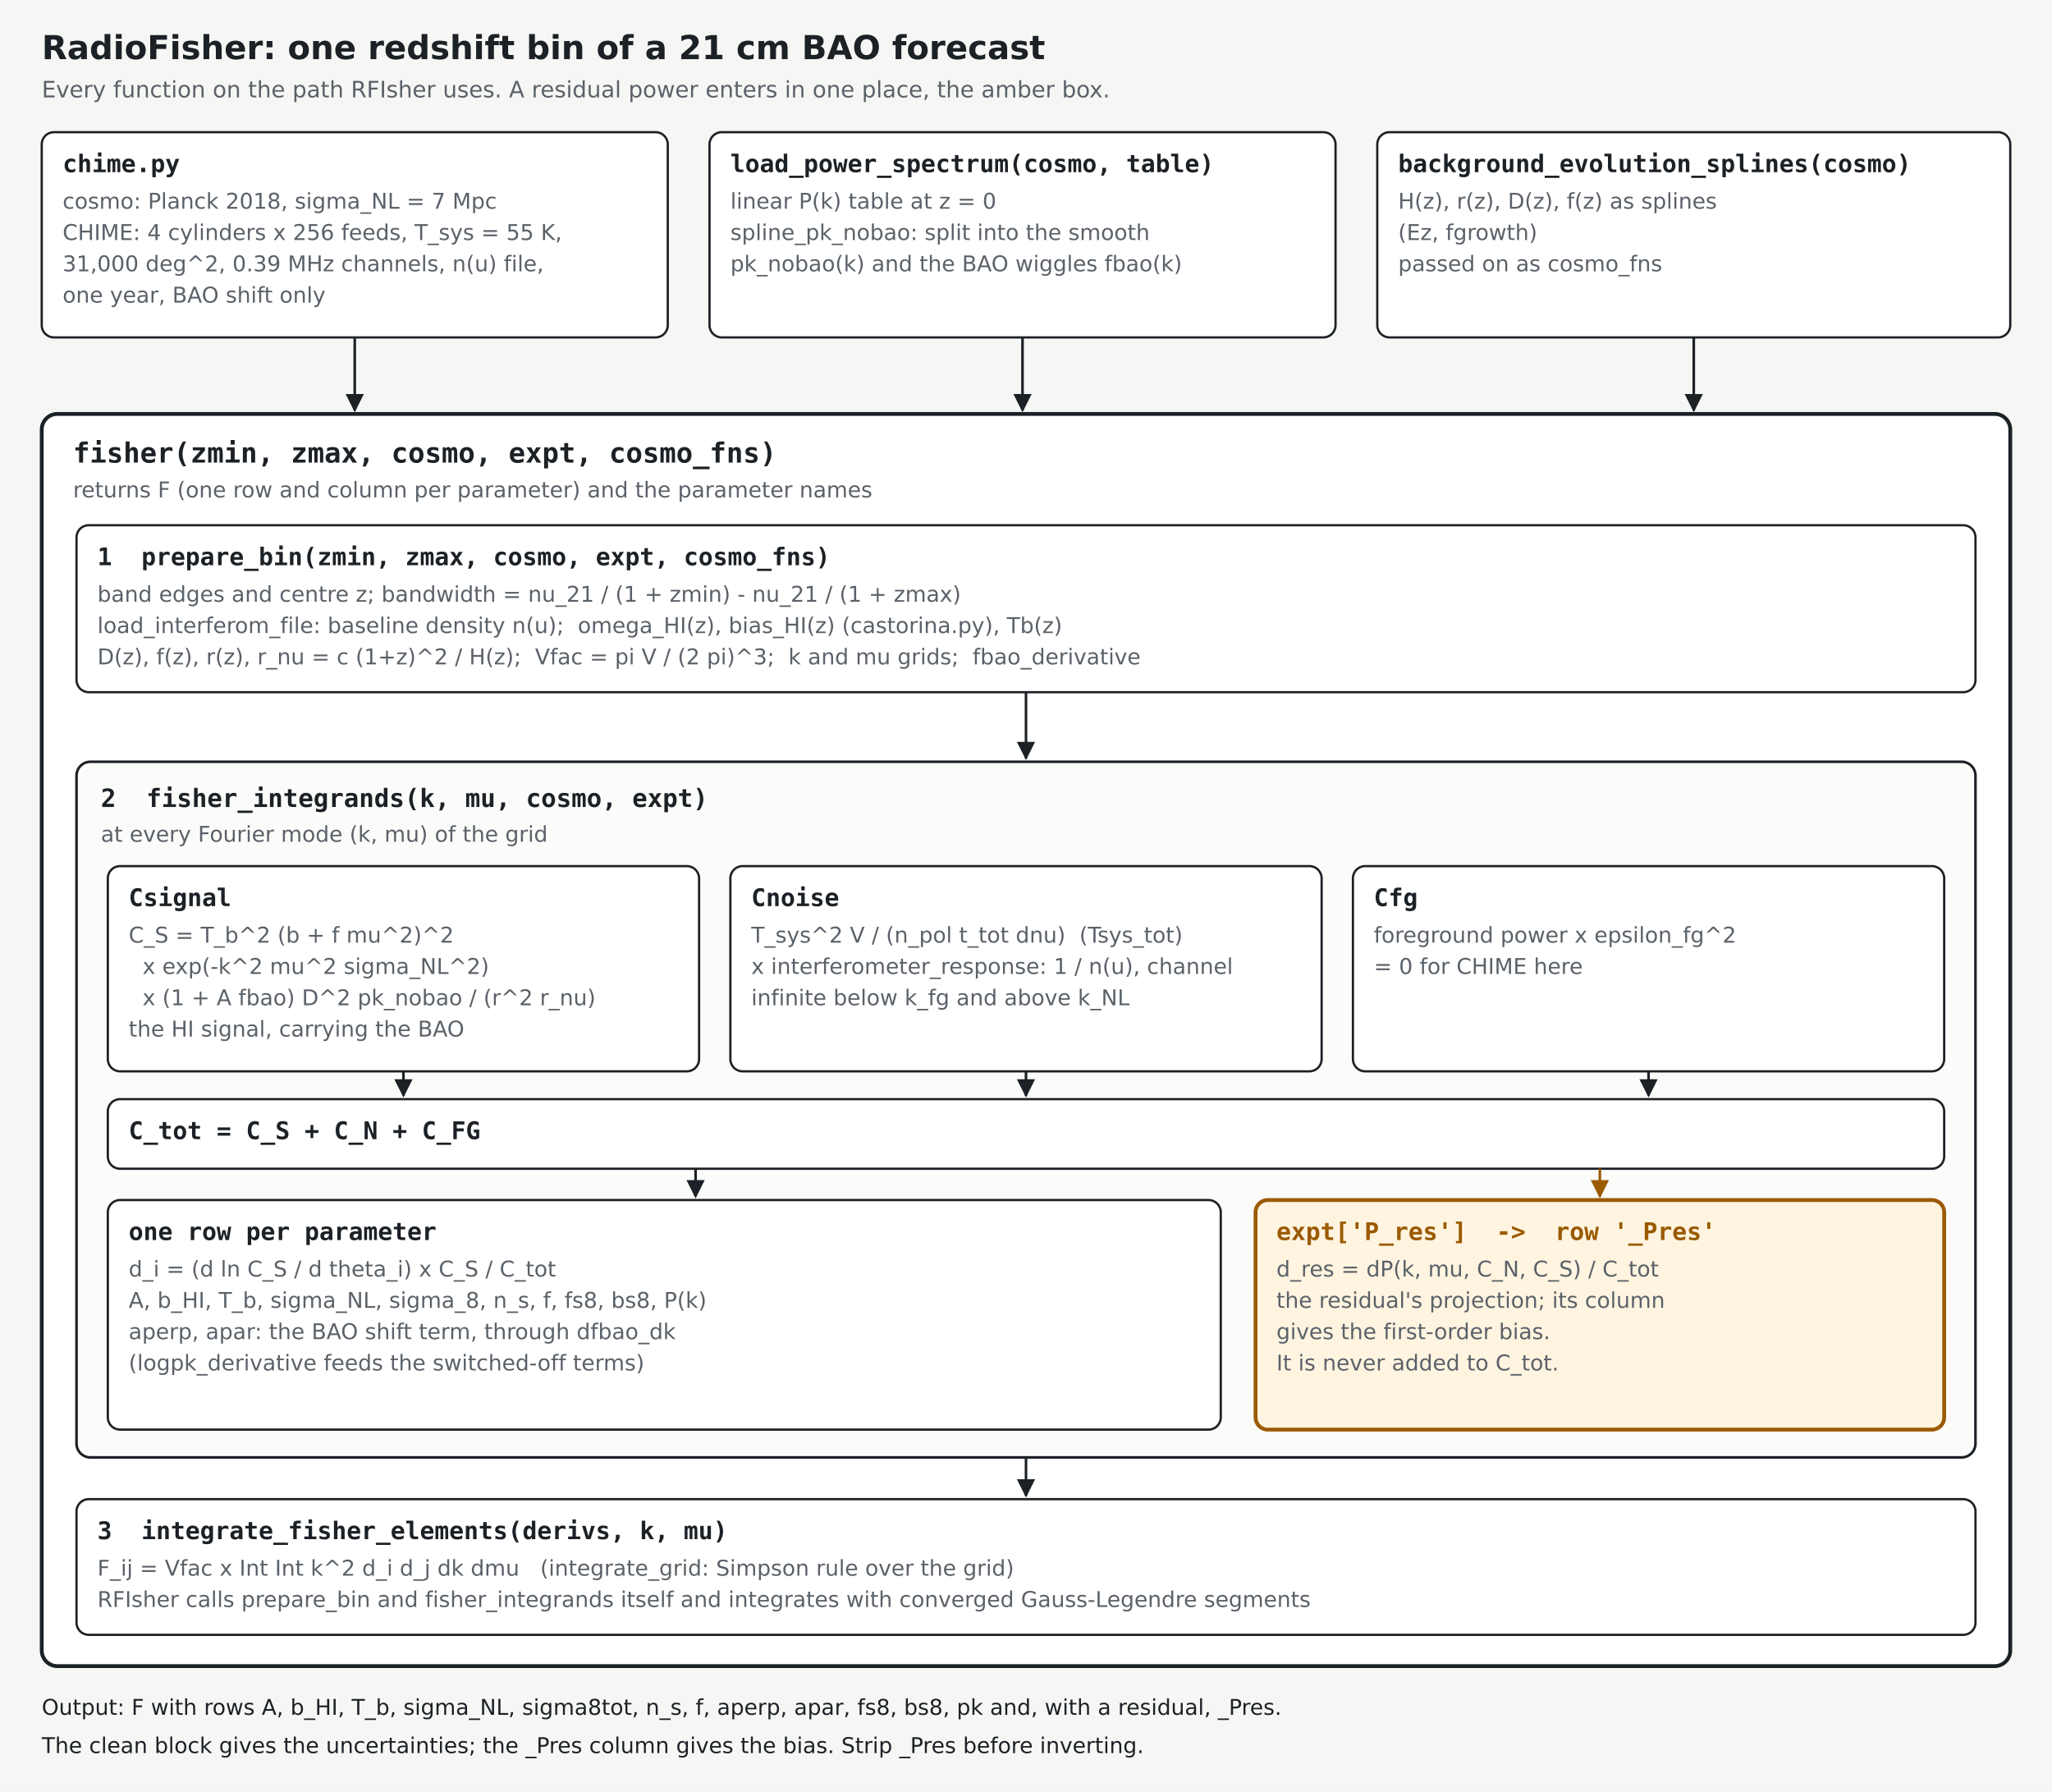
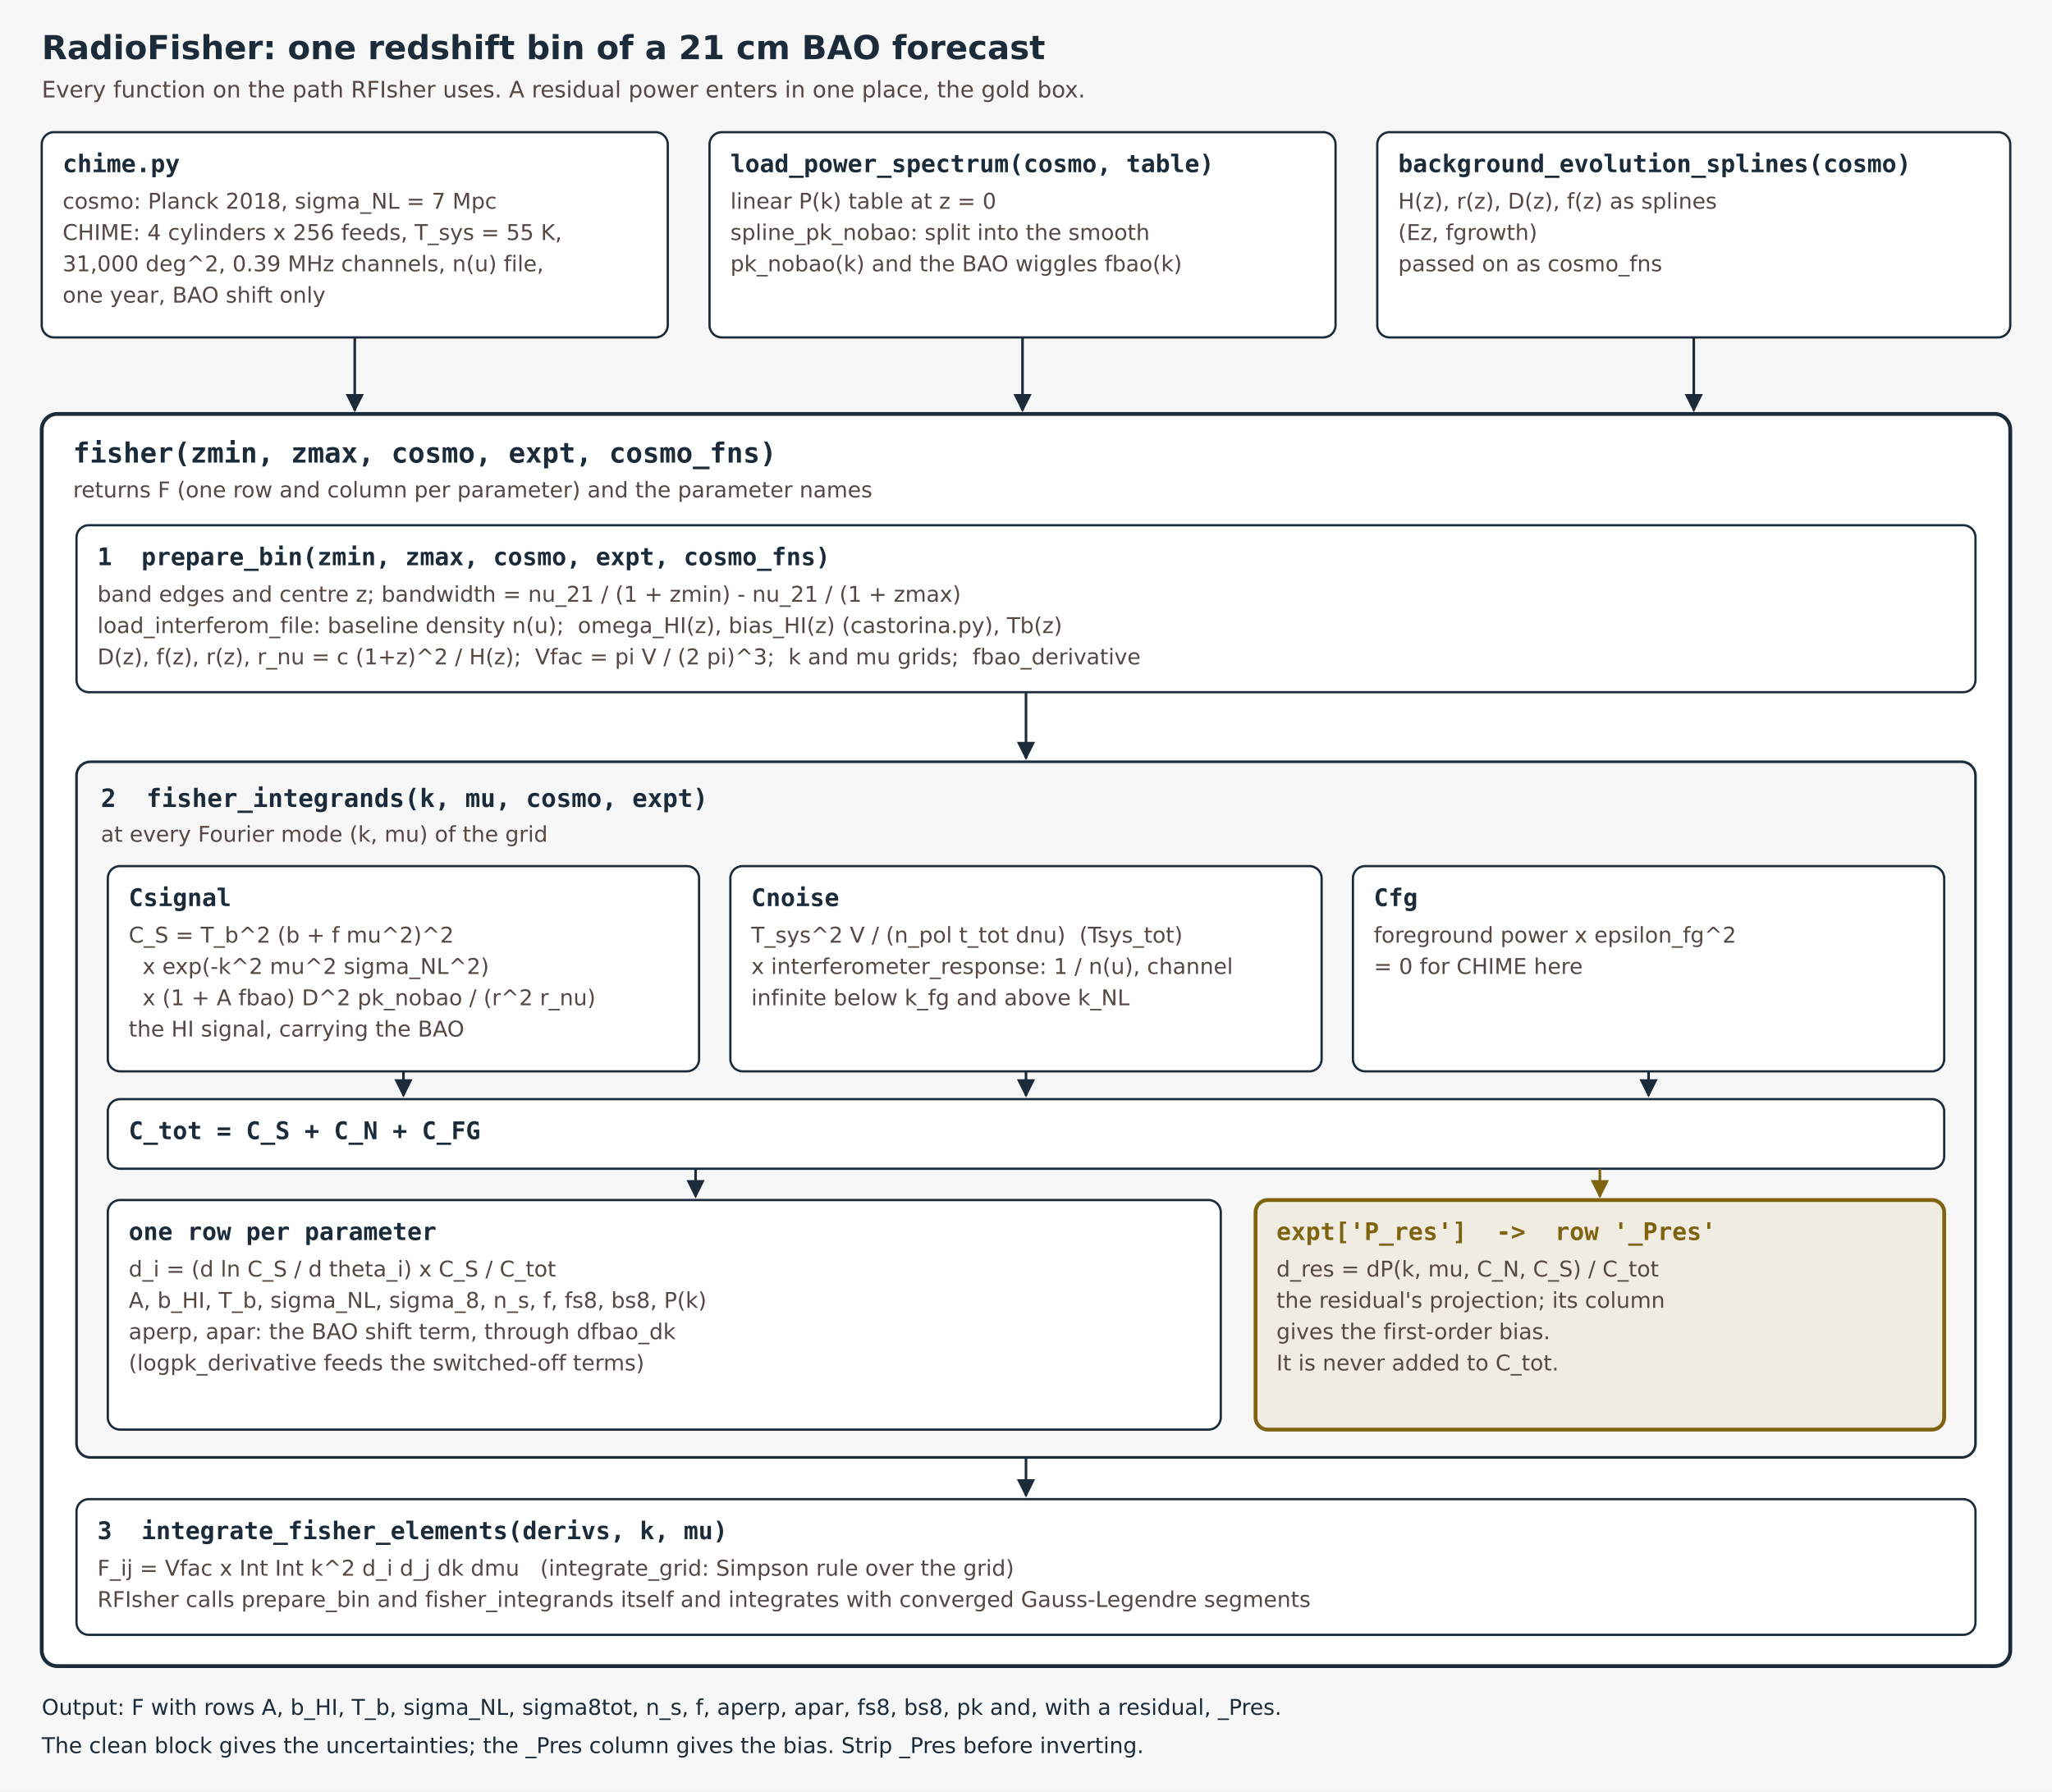
<svg xmlns="http://www.w3.org/2000/svg" viewBox="0 0 1180 1030" font-family="DejaVu Sans, sans-serif" role="img" aria-label="RadioFisher call graph: inputs, fisher(), the integrands and where the residual row is added">
  <defs>
    <marker id="a" viewBox="0 0 10 10" refX="9" refY="5" markerWidth="7" markerHeight="7" orient="auto">
-       <path d="M0,0 L10,5 L0,10 z" fill="#1c2126" />
+       <path d="M0,0 L10,5 L0,10 z" fill="#1C2B39" />
    </marker>
    <marker id="b" viewBox="0 0 10 10" refX="9" refY="5" markerWidth="7" markerHeight="7" orient="auto">
-       <path d="M0,0 L10,5 L0,10 z" fill="#9a5a00" />
+       <path d="M0,0 L10,5 L0,10 z" fill="#7F6310" />
    </marker>
  </defs>
-   <rect width="1180" height="1030" fill="#f6f7f5" />
-   <text x="24" y="34" font-size="19" fill="#1c2126" font-weight="600" text-anchor="start" xml:space="preserve">RadioFisher: one redshift bin of a 21 cm BAO forecast</text>
-   <text x="24" y="56" font-size="13" fill="#5a6168" font-weight="normal" text-anchor="start" xml:space="preserve">Every function on the path RFIsher uses. A residual power enters in one place, the amber box.</text>
-   <rect x="24" y="76" width="360" height="118" rx="7" fill="#ffffff" stroke="#1c2126" stroke-width="1.3" />
-   <text x="36" y="99" font-size="14" fill="#1c2126" font-weight="600" text-anchor="start" font-family="DejaVu Sans Mono, monospace" xml:space="preserve">chime.py</text>
-   <text x="36" y="120" font-size="12.5" fill="#5a6168" font-weight="normal" text-anchor="start" xml:space="preserve">cosmo: Planck 2018, sigma_NL = 7 Mpc</text>
-   <text x="36" y="138" font-size="12.5" fill="#5a6168" font-weight="normal" text-anchor="start" xml:space="preserve">CHIME: 4 cylinders x 256 feeds, T_sys = 55 K,</text>
-   <text x="36" y="156" font-size="12.5" fill="#5a6168" font-weight="normal" text-anchor="start" xml:space="preserve">31,000 deg^2, 0.39 MHz channels, n(u) file,</text>
-   <text x="36" y="174" font-size="12.5" fill="#5a6168" font-weight="normal" text-anchor="start" xml:space="preserve">one year, BAO shift only</text>
-   <rect x="408" y="76" width="360" height="118" rx="7" fill="#ffffff" stroke="#1c2126" stroke-width="1.3" />
-   <text x="420" y="99" font-size="14" fill="#1c2126" font-weight="600" text-anchor="start" font-family="DejaVu Sans Mono, monospace" xml:space="preserve">load_power_spectrum(cosmo, table)</text>
-   <text x="420" y="120" font-size="12.5" fill="#5a6168" font-weight="normal" text-anchor="start" xml:space="preserve">linear P(k) table at z = 0</text>
-   <text x="420" y="138" font-size="12.5" fill="#5a6168" font-weight="normal" text-anchor="start" xml:space="preserve">spline_pk_nobao: split into the smooth</text>
-   <text x="420" y="156" font-size="12.5" fill="#5a6168" font-weight="normal" text-anchor="start" xml:space="preserve">pk_nobao(k) and the BAO wiggles fbao(k)</text>
-   <rect x="792" y="76" width="364" height="118" rx="7" fill="#ffffff" stroke="#1c2126" stroke-width="1.3" />
-   <text x="804" y="99" font-size="14" fill="#1c2126" font-weight="600" text-anchor="start" font-family="DejaVu Sans Mono, monospace" xml:space="preserve">background_evolution_splines(cosmo)</text>
-   <text x="804" y="120" font-size="12.5" fill="#5a6168" font-weight="normal" text-anchor="start" xml:space="preserve">H(z), r(z), D(z), f(z) as splines</text>
-   <text x="804" y="138" font-size="12.5" fill="#5a6168" font-weight="normal" text-anchor="start" xml:space="preserve">(Ez, fgrowth)</text>
-   <text x="804" y="156" font-size="12.5" fill="#5a6168" font-weight="normal" text-anchor="start" xml:space="preserve">passed on as cosmo_fns</text>
-   <line x1="204" y1="194" x2="204" y2="236" stroke="#1c2126" stroke-width="1.5" marker-end="url(#a)" />
-   <line x1="588" y1="194" x2="588" y2="236" stroke="#1c2126" stroke-width="1.5" marker-end="url(#a)" />
-   <line x1="974" y1="194" x2="974" y2="236" stroke="#1c2126" stroke-width="1.5" marker-end="url(#a)" />
-   <rect x="24" y="238" width="1132" height="720" rx="9" fill="#ffffff" stroke="#1c2126" stroke-width="2.2" />
-   <text x="42" y="266" font-size="16" fill="#1c2126" font-weight="600" text-anchor="start" font-family="DejaVu Sans Mono, monospace" xml:space="preserve">fisher(zmin, zmax, cosmo, expt, cosmo_fns)</text>
-   <text x="42" y="286" font-size="12.5" fill="#5a6168" font-weight="normal" text-anchor="start" xml:space="preserve">returns F (one row and column per parameter) and the parameter names</text>
-   <rect x="44" y="302" width="1092" height="96" rx="7" fill="#ffffff" stroke="#1c2126" stroke-width="1.3" />
-   <text x="56" y="325" font-size="14" fill="#1c2126" font-weight="600" text-anchor="start" font-family="DejaVu Sans Mono, monospace" xml:space="preserve">1  prepare_bin(zmin, zmax, cosmo, expt, cosmo_fns)</text>
-   <text x="56" y="346" font-size="12.5" fill="#5a6168" font-weight="normal" text-anchor="start" xml:space="preserve">band edges and centre z; bandwidth = nu_21 / (1 + zmin) - nu_21 / (1 + zmax)</text>
-   <text x="56" y="364" font-size="12.5" fill="#5a6168" font-weight="normal" text-anchor="start" xml:space="preserve">load_interferom_file: baseline density n(u);  omega_HI(z), bias_HI(z) (castorina.py), Tb(z)</text>
-   <text x="56" y="382" font-size="12.5" fill="#5a6168" font-weight="normal" text-anchor="start" xml:space="preserve">D(z), f(z), r(z), r_nu = c (1+z)^2 / H(z);  Vfac = pi V / (2 pi)^3;  k and mu grids;  fbao_derivative</text>
-   <line x1="590" y1="398" x2="590" y2="436" stroke="#1c2126" stroke-width="1.5" marker-end="url(#a)" />
-   <rect x="44" y="438" width="1092" height="400" rx="8" fill="#fbfbfa" stroke="#1c2126" stroke-width="1.5" />
-   <text x="58" y="464" font-size="14.5" fill="#1c2126" font-weight="600" text-anchor="start" font-family="DejaVu Sans Mono, monospace" xml:space="preserve">2  fisher_integrands(k, mu, cosmo, expt)</text>
-   <text x="58" y="484" font-size="12.5" fill="#5a6168" font-weight="normal" text-anchor="start" xml:space="preserve">at every Fourier mode (k, mu) of the grid</text>
-   <rect x="62" y="498" width="340" height="118" rx="7" fill="#ffffff" stroke="#1c2126" stroke-width="1.3" />
-   <text x="74" y="521" font-size="14" fill="#1c2126" font-weight="600" text-anchor="start" font-family="DejaVu Sans Mono, monospace" xml:space="preserve">Csignal</text>
-   <text x="74" y="542" font-size="12.5" fill="#5a6168" font-weight="normal" text-anchor="start" xml:space="preserve">C_S = T_b^2 (b + f mu^2)^2</text>
-   <text x="74" y="560" font-size="12.5" fill="#5a6168" font-weight="normal" text-anchor="start" xml:space="preserve">  x exp(-k^2 mu^2 sigma_NL^2)</text>
-   <text x="74" y="578" font-size="12.5" fill="#5a6168" font-weight="normal" text-anchor="start" xml:space="preserve">  x (1 + A fbao) D^2 pk_nobao / (r^2 r_nu)</text>
-   <text x="74" y="596" font-size="12.5" fill="#5a6168" font-weight="normal" text-anchor="start" xml:space="preserve">the HI signal, carrying the BAO</text>
-   <rect x="420" y="498" width="340" height="118" rx="7" fill="#ffffff" stroke="#1c2126" stroke-width="1.3" />
-   <text x="432" y="521" font-size="14" fill="#1c2126" font-weight="600" text-anchor="start" font-family="DejaVu Sans Mono, monospace" xml:space="preserve">Cnoise</text>
-   <text x="432" y="542" font-size="12.5" fill="#5a6168" font-weight="normal" text-anchor="start" xml:space="preserve">T_sys^2 V / (n_pol t_tot dnu)  (Tsys_tot)</text>
-   <text x="432" y="560" font-size="12.5" fill="#5a6168" font-weight="normal" text-anchor="start" xml:space="preserve">x interferometer_response: 1 / n(u), channel</text>
-   <text x="432" y="578" font-size="12.5" fill="#5a6168" font-weight="normal" text-anchor="start" xml:space="preserve">infinite below k_fg and above k_NL</text>
-   <rect x="778" y="498" width="340" height="118" rx="7" fill="#ffffff" stroke="#1c2126" stroke-width="1.3" />
-   <text x="790" y="521" font-size="14" fill="#1c2126" font-weight="600" text-anchor="start" font-family="DejaVu Sans Mono, monospace" xml:space="preserve">Cfg</text>
-   <text x="790" y="542" font-size="12.5" fill="#5a6168" font-weight="normal" text-anchor="start" xml:space="preserve">foreground power x epsilon_fg^2</text>
-   <text x="790" y="560" font-size="12.5" fill="#5a6168" font-weight="normal" text-anchor="start" xml:space="preserve">= 0 for CHIME here</text>
-   <rect x="62" y="632" width="1056" height="40" rx="7" fill="#ffffff" stroke="#1c2126" stroke-width="1.3" />
-   <text x="74" y="655" font-size="14" fill="#1c2126" font-weight="600" text-anchor="start" font-family="DejaVu Sans Mono, monospace" xml:space="preserve">C_tot = C_S + C_N + C_FG</text>
-   <line x1="232" y1="616" x2="232" y2="630" stroke="#1c2126" stroke-width="1.5" marker-end="url(#a)" />
-   <line x1="590" y1="616" x2="590" y2="630" stroke="#1c2126" stroke-width="1.5" marker-end="url(#a)" />
-   <line x1="948" y1="616" x2="948" y2="630" stroke="#1c2126" stroke-width="1.5" marker-end="url(#a)" />
-   <rect x="62" y="690" width="640" height="132" rx="7" fill="#ffffff" stroke="#1c2126" stroke-width="1.3" />
-   <text x="74" y="713" font-size="14" fill="#1c2126" font-weight="600" text-anchor="start" font-family="DejaVu Sans Mono, monospace" xml:space="preserve">one row per parameter</text>
-   <text x="74" y="734" font-size="12.5" fill="#5a6168" font-weight="normal" text-anchor="start" xml:space="preserve">d_i = (d ln C_S / d theta_i) x C_S / C_tot</text>
-   <text x="74" y="752" font-size="12.5" fill="#5a6168" font-weight="normal" text-anchor="start" xml:space="preserve">A, b_HI, T_b, sigma_NL, sigma_8, n_s, f, fs8, bs8, P(k)</text>
-   <text x="74" y="770" font-size="12.5" fill="#5a6168" font-weight="normal" text-anchor="start" xml:space="preserve">aperp, apar: the BAO shift term, through dfbao_dk</text>
-   <text x="74" y="788" font-size="12.5" fill="#5a6168" font-weight="normal" text-anchor="start" xml:space="preserve">(logpk_derivative feeds the switched-off terms)</text>
-   <rect x="722" y="690" width="396" height="132" rx="7" fill="#fff4e0" stroke="#9a5a00" stroke-width="2.2" />
-   <text x="734" y="713" font-size="14" fill="#9a5a00" font-weight="600" text-anchor="start" font-family="DejaVu Sans Mono, monospace" xml:space="preserve">expt['P_res']  -&gt;  row '_Pres'</text>
-   <text x="734" y="734" font-size="12.5" fill="#5a6168" font-weight="normal" text-anchor="start" xml:space="preserve">d_res = dP(k, mu, C_N, C_S) / C_tot</text>
-   <text x="734" y="752" font-size="12.5" fill="#5a6168" font-weight="normal" text-anchor="start" xml:space="preserve">the residual's projection; its column</text>
-   <text x="734" y="770" font-size="12.5" fill="#5a6168" font-weight="normal" text-anchor="start" xml:space="preserve">gives the first-order bias.</text>
-   <text x="734" y="788" font-size="12.5" fill="#5a6168" font-weight="normal" text-anchor="start" xml:space="preserve">It is never added to C_tot.</text>
-   <line x1="400" y1="672" x2="400" y2="688" stroke="#1c2126" stroke-width="1.5" marker-end="url(#a)" />
-   <line x1="920" y1="672" x2="920" y2="688" stroke="#9a5a00" stroke-width="1.5" marker-end="url(#b)" />
-   <line x1="590" y1="838" x2="590" y2="860" stroke="#1c2126" stroke-width="1.5" marker-end="url(#a)" />
-   <rect x="44" y="862" width="1092" height="78" rx="7" fill="#ffffff" stroke="#1c2126" stroke-width="1.3" />
-   <text x="56" y="885" font-size="14" fill="#1c2126" font-weight="600" text-anchor="start" font-family="DejaVu Sans Mono, monospace" xml:space="preserve">3  integrate_fisher_elements(derivs, k, mu)</text>
-   <text x="56" y="906" font-size="12.5" fill="#5a6168" font-weight="normal" text-anchor="start" xml:space="preserve">F_ij = Vfac x Int Int k^2 d_i d_j dk dmu   (integrate_grid: Simpson rule over the grid)</text>
-   <text x="56" y="924" font-size="12.5" fill="#5a6168" font-weight="normal" text-anchor="start" xml:space="preserve">RFIsher calls prepare_bin and fisher_integrands itself and integrates with converged Gauss-Legendre segments</text>
-   <text x="24" y="986" font-size="12.5" fill="#1c2126" font-weight="normal" text-anchor="start" xml:space="preserve">Output: F with rows A, b_HI, T_b, sigma_NL, sigma8tot, n_s, f, aperp, apar, fs8, bs8, pk and, with a residual, _Pres.</text>
-   <text x="24" y="1008" font-size="12.5" fill="#1c2126" font-weight="normal" text-anchor="start" xml:space="preserve">The clean block gives the uncertainties; the _Pres column gives the bias. Strip _Pres before inverting.</text>
+   <rect width="1180" height="1030" fill="#F7F7F7" />
+   <text x="24" y="34" font-size="19" fill="#1C2B39" font-weight="600" text-anchor="start" xml:space="preserve">RadioFisher: one redshift bin of a 21 cm BAO forecast</text>
+   <text x="24" y="56" font-size="13" fill="#554741" font-weight="normal" text-anchor="start" xml:space="preserve">Every function on the path RFIsher uses. A residual power enters in one place, the gold box.</text>
+   <rect x="24" y="76" width="360" height="118" rx="7" fill="#FFFFFF" stroke="#1C2B39" stroke-width="1.3" />
+   <text x="36" y="99" font-size="14" fill="#1C2B39" font-weight="600" text-anchor="start" font-family="DejaVu Sans Mono, monospace" xml:space="preserve">chime.py</text>
+   <text x="36" y="120" font-size="12.5" fill="#554741" font-weight="normal" text-anchor="start" xml:space="preserve">cosmo: Planck 2018, sigma_NL = 7 Mpc</text>
+   <text x="36" y="138" font-size="12.5" fill="#554741" font-weight="normal" text-anchor="start" xml:space="preserve">CHIME: 4 cylinders x 256 feeds, T_sys = 55 K,</text>
+   <text x="36" y="156" font-size="12.5" fill="#554741" font-weight="normal" text-anchor="start" xml:space="preserve">31,000 deg^2, 0.39 MHz channels, n(u) file,</text>
+   <text x="36" y="174" font-size="12.5" fill="#554741" font-weight="normal" text-anchor="start" xml:space="preserve">one year, BAO shift only</text>
+   <rect x="408" y="76" width="360" height="118" rx="7" fill="#FFFFFF" stroke="#1C2B39" stroke-width="1.3" />
+   <text x="420" y="99" font-size="14" fill="#1C2B39" font-weight="600" text-anchor="start" font-family="DejaVu Sans Mono, monospace" xml:space="preserve">load_power_spectrum(cosmo, table)</text>
+   <text x="420" y="120" font-size="12.5" fill="#554741" font-weight="normal" text-anchor="start" xml:space="preserve">linear P(k) table at z = 0</text>
+   <text x="420" y="138" font-size="12.5" fill="#554741" font-weight="normal" text-anchor="start" xml:space="preserve">spline_pk_nobao: split into the smooth</text>
+   <text x="420" y="156" font-size="12.5" fill="#554741" font-weight="normal" text-anchor="start" xml:space="preserve">pk_nobao(k) and the BAO wiggles fbao(k)</text>
+   <rect x="792" y="76" width="364" height="118" rx="7" fill="#FFFFFF" stroke="#1C2B39" stroke-width="1.3" />
+   <text x="804" y="99" font-size="14" fill="#1C2B39" font-weight="600" text-anchor="start" font-family="DejaVu Sans Mono, monospace" xml:space="preserve">background_evolution_splines(cosmo)</text>
+   <text x="804" y="120" font-size="12.5" fill="#554741" font-weight="normal" text-anchor="start" xml:space="preserve">H(z), r(z), D(z), f(z) as splines</text>
+   <text x="804" y="138" font-size="12.5" fill="#554741" font-weight="normal" text-anchor="start" xml:space="preserve">(Ez, fgrowth)</text>
+   <text x="804" y="156" font-size="12.5" fill="#554741" font-weight="normal" text-anchor="start" xml:space="preserve">passed on as cosmo_fns</text>
+   <line x1="204" y1="194" x2="204" y2="236" stroke="#1C2B39" stroke-width="1.5" marker-end="url(#a)" />
+   <line x1="588" y1="194" x2="588" y2="236" stroke="#1C2B39" stroke-width="1.5" marker-end="url(#a)" />
+   <line x1="974" y1="194" x2="974" y2="236" stroke="#1C2B39" stroke-width="1.5" marker-end="url(#a)" />
+   <rect x="24" y="238" width="1132" height="720" rx="9" fill="#FFFFFF" stroke="#1C2B39" stroke-width="2.2" />
+   <text x="42" y="266" font-size="16" fill="#1C2B39" font-weight="600" text-anchor="start" font-family="DejaVu Sans Mono, monospace" xml:space="preserve">fisher(zmin, zmax, cosmo, expt, cosmo_fns)</text>
+   <text x="42" y="286" font-size="12.5" fill="#554741" font-weight="normal" text-anchor="start" xml:space="preserve">returns F (one row and column per parameter) and the parameter names</text>
+   <rect x="44" y="302" width="1092" height="96" rx="7" fill="#FFFFFF" stroke="#1C2B39" stroke-width="1.3" />
+   <text x="56" y="325" font-size="14" fill="#1C2B39" font-weight="600" text-anchor="start" font-family="DejaVu Sans Mono, monospace" xml:space="preserve">1  prepare_bin(zmin, zmax, cosmo, expt, cosmo_fns)</text>
+   <text x="56" y="346" font-size="12.5" fill="#554741" font-weight="normal" text-anchor="start" xml:space="preserve">band edges and centre z; bandwidth = nu_21 / (1 + zmin) - nu_21 / (1 + zmax)</text>
+   <text x="56" y="364" font-size="12.5" fill="#554741" font-weight="normal" text-anchor="start" xml:space="preserve">load_interferom_file: baseline density n(u);  omega_HI(z), bias_HI(z) (castorina.py), Tb(z)</text>
+   <text x="56" y="382" font-size="12.5" fill="#554741" font-weight="normal" text-anchor="start" xml:space="preserve">D(z), f(z), r(z), r_nu = c (1+z)^2 / H(z);  Vfac = pi V / (2 pi)^3;  k and mu grids;  fbao_derivative</text>
+   <line x1="590" y1="398" x2="590" y2="436" stroke="#1C2B39" stroke-width="1.5" marker-end="url(#a)" />
+   <rect x="44" y="438" width="1092" height="400" rx="8" fill="#F7F7F7" stroke="#1C2B39" stroke-width="1.5" />
+   <text x="58" y="464" font-size="14.5" fill="#1C2B39" font-weight="600" text-anchor="start" font-family="DejaVu Sans Mono, monospace" xml:space="preserve">2  fisher_integrands(k, mu, cosmo, expt)</text>
+   <text x="58" y="484" font-size="12.5" fill="#554741" font-weight="normal" text-anchor="start" xml:space="preserve">at every Fourier mode (k, mu) of the grid</text>
+   <rect x="62" y="498" width="340" height="118" rx="7" fill="#FFFFFF" stroke="#1C2B39" stroke-width="1.3" />
+   <text x="74" y="521" font-size="14" fill="#1C2B39" font-weight="600" text-anchor="start" font-family="DejaVu Sans Mono, monospace" xml:space="preserve">Csignal</text>
+   <text x="74" y="542" font-size="12.5" fill="#554741" font-weight="normal" text-anchor="start" xml:space="preserve">C_S = T_b^2 (b + f mu^2)^2</text>
+   <text x="74" y="560" font-size="12.5" fill="#554741" font-weight="normal" text-anchor="start" xml:space="preserve">  x exp(-k^2 mu^2 sigma_NL^2)</text>
+   <text x="74" y="578" font-size="12.5" fill="#554741" font-weight="normal" text-anchor="start" xml:space="preserve">  x (1 + A fbao) D^2 pk_nobao / (r^2 r_nu)</text>
+   <text x="74" y="596" font-size="12.5" fill="#554741" font-weight="normal" text-anchor="start" xml:space="preserve">the HI signal, carrying the BAO</text>
+   <rect x="420" y="498" width="340" height="118" rx="7" fill="#FFFFFF" stroke="#1C2B39" stroke-width="1.3" />
+   <text x="432" y="521" font-size="14" fill="#1C2B39" font-weight="600" text-anchor="start" font-family="DejaVu Sans Mono, monospace" xml:space="preserve">Cnoise</text>
+   <text x="432" y="542" font-size="12.5" fill="#554741" font-weight="normal" text-anchor="start" xml:space="preserve">T_sys^2 V / (n_pol t_tot dnu)  (Tsys_tot)</text>
+   <text x="432" y="560" font-size="12.5" fill="#554741" font-weight="normal" text-anchor="start" xml:space="preserve">x interferometer_response: 1 / n(u), channel</text>
+   <text x="432" y="578" font-size="12.5" fill="#554741" font-weight="normal" text-anchor="start" xml:space="preserve">infinite below k_fg and above k_NL</text>
+   <rect x="778" y="498" width="340" height="118" rx="7" fill="#FFFFFF" stroke="#1C2B39" stroke-width="1.3" />
+   <text x="790" y="521" font-size="14" fill="#1C2B39" font-weight="600" text-anchor="start" font-family="DejaVu Sans Mono, monospace" xml:space="preserve">Cfg</text>
+   <text x="790" y="542" font-size="12.5" fill="#554741" font-weight="normal" text-anchor="start" xml:space="preserve">foreground power x epsilon_fg^2</text>
+   <text x="790" y="560" font-size="12.5" fill="#554741" font-weight="normal" text-anchor="start" xml:space="preserve">= 0 for CHIME here</text>
+   <rect x="62" y="632" width="1056" height="40" rx="7" fill="#FFFFFF" stroke="#1C2B39" stroke-width="1.3" />
+   <text x="74" y="655" font-size="14" fill="#1C2B39" font-weight="600" text-anchor="start" font-family="DejaVu Sans Mono, monospace" xml:space="preserve">C_tot = C_S + C_N + C_FG</text>
+   <line x1="232" y1="616" x2="232" y2="630" stroke="#1C2B39" stroke-width="1.5" marker-end="url(#a)" />
+   <line x1="590" y1="616" x2="590" y2="630" stroke="#1C2B39" stroke-width="1.5" marker-end="url(#a)" />
+   <line x1="948" y1="616" x2="948" y2="630" stroke="#1C2B39" stroke-width="1.5" marker-end="url(#a)" />
+   <rect x="62" y="690" width="640" height="132" rx="7" fill="#FFFFFF" stroke="#1C2B39" stroke-width="1.3" />
+   <text x="74" y="713" font-size="14" fill="#1C2B39" font-weight="600" text-anchor="start" font-family="DejaVu Sans Mono, monospace" xml:space="preserve">one row per parameter</text>
+   <text x="74" y="734" font-size="12.5" fill="#554741" font-weight="normal" text-anchor="start" xml:space="preserve">d_i = (d ln C_S / d theta_i) x C_S / C_tot</text>
+   <text x="74" y="752" font-size="12.5" fill="#554741" font-weight="normal" text-anchor="start" xml:space="preserve">A, b_HI, T_b, sigma_NL, sigma_8, n_s, f, fs8, bs8, P(k)</text>
+   <text x="74" y="770" font-size="12.5" fill="#554741" font-weight="normal" text-anchor="start" xml:space="preserve">aperp, apar: the BAO shift term, through dfbao_dk</text>
+   <text x="74" y="788" font-size="12.5" fill="#554741" font-weight="normal" text-anchor="start" xml:space="preserve">(logpk_derivative feeds the switched-off terms)</text>
+   <rect x="722" y="690" width="396" height="132" rx="7" fill="#F0ECE2" stroke="#7F6310" stroke-width="2.2" />
+   <text x="734" y="713" font-size="14" fill="#7F6310" font-weight="600" text-anchor="start" font-family="DejaVu Sans Mono, monospace" xml:space="preserve">expt['P_res']  -&gt;  row '_Pres'</text>
+   <text x="734" y="734" font-size="12.5" fill="#554741" font-weight="normal" text-anchor="start" xml:space="preserve">d_res = dP(k, mu, C_N, C_S) / C_tot</text>
+   <text x="734" y="752" font-size="12.5" fill="#554741" font-weight="normal" text-anchor="start" xml:space="preserve">the residual's projection; its column</text>
+   <text x="734" y="770" font-size="12.5" fill="#554741" font-weight="normal" text-anchor="start" xml:space="preserve">gives the first-order bias.</text>
+   <text x="734" y="788" font-size="12.5" fill="#554741" font-weight="normal" text-anchor="start" xml:space="preserve">It is never added to C_tot.</text>
+   <line x1="400" y1="672" x2="400" y2="688" stroke="#1C2B39" stroke-width="1.5" marker-end="url(#a)" />
+   <line x1="920" y1="672" x2="920" y2="688" stroke="#7F6310" stroke-width="1.5" marker-end="url(#b)" />
+   <line x1="590" y1="838" x2="590" y2="860" stroke="#1C2B39" stroke-width="1.5" marker-end="url(#a)" />
+   <rect x="44" y="862" width="1092" height="78" rx="7" fill="#FFFFFF" stroke="#1C2B39" stroke-width="1.3" />
+   <text x="56" y="885" font-size="14" fill="#1C2B39" font-weight="600" text-anchor="start" font-family="DejaVu Sans Mono, monospace" xml:space="preserve">3  integrate_fisher_elements(derivs, k, mu)</text>
+   <text x="56" y="906" font-size="12.5" fill="#554741" font-weight="normal" text-anchor="start" xml:space="preserve">F_ij = Vfac x Int Int k^2 d_i d_j dk dmu   (integrate_grid: Simpson rule over the grid)</text>
+   <text x="56" y="924" font-size="12.5" fill="#554741" font-weight="normal" text-anchor="start" xml:space="preserve">RFIsher calls prepare_bin and fisher_integrands itself and integrates with converged Gauss-Legendre segments</text>
+   <text x="24" y="986" font-size="12.5" fill="#1C2B39" font-weight="normal" text-anchor="start" xml:space="preserve">Output: F with rows A, b_HI, T_b, sigma_NL, sigma8tot, n_s, f, aperp, apar, fs8, bs8, pk and, with a residual, _Pres.</text>
+   <text x="24" y="1008" font-size="12.5" fill="#1C2B39" font-weight="normal" text-anchor="start" xml:space="preserve">The clean block gives the uncertainties; the _Pres column gives the bias. Strip _Pres before inverting.</text>
</svg>
